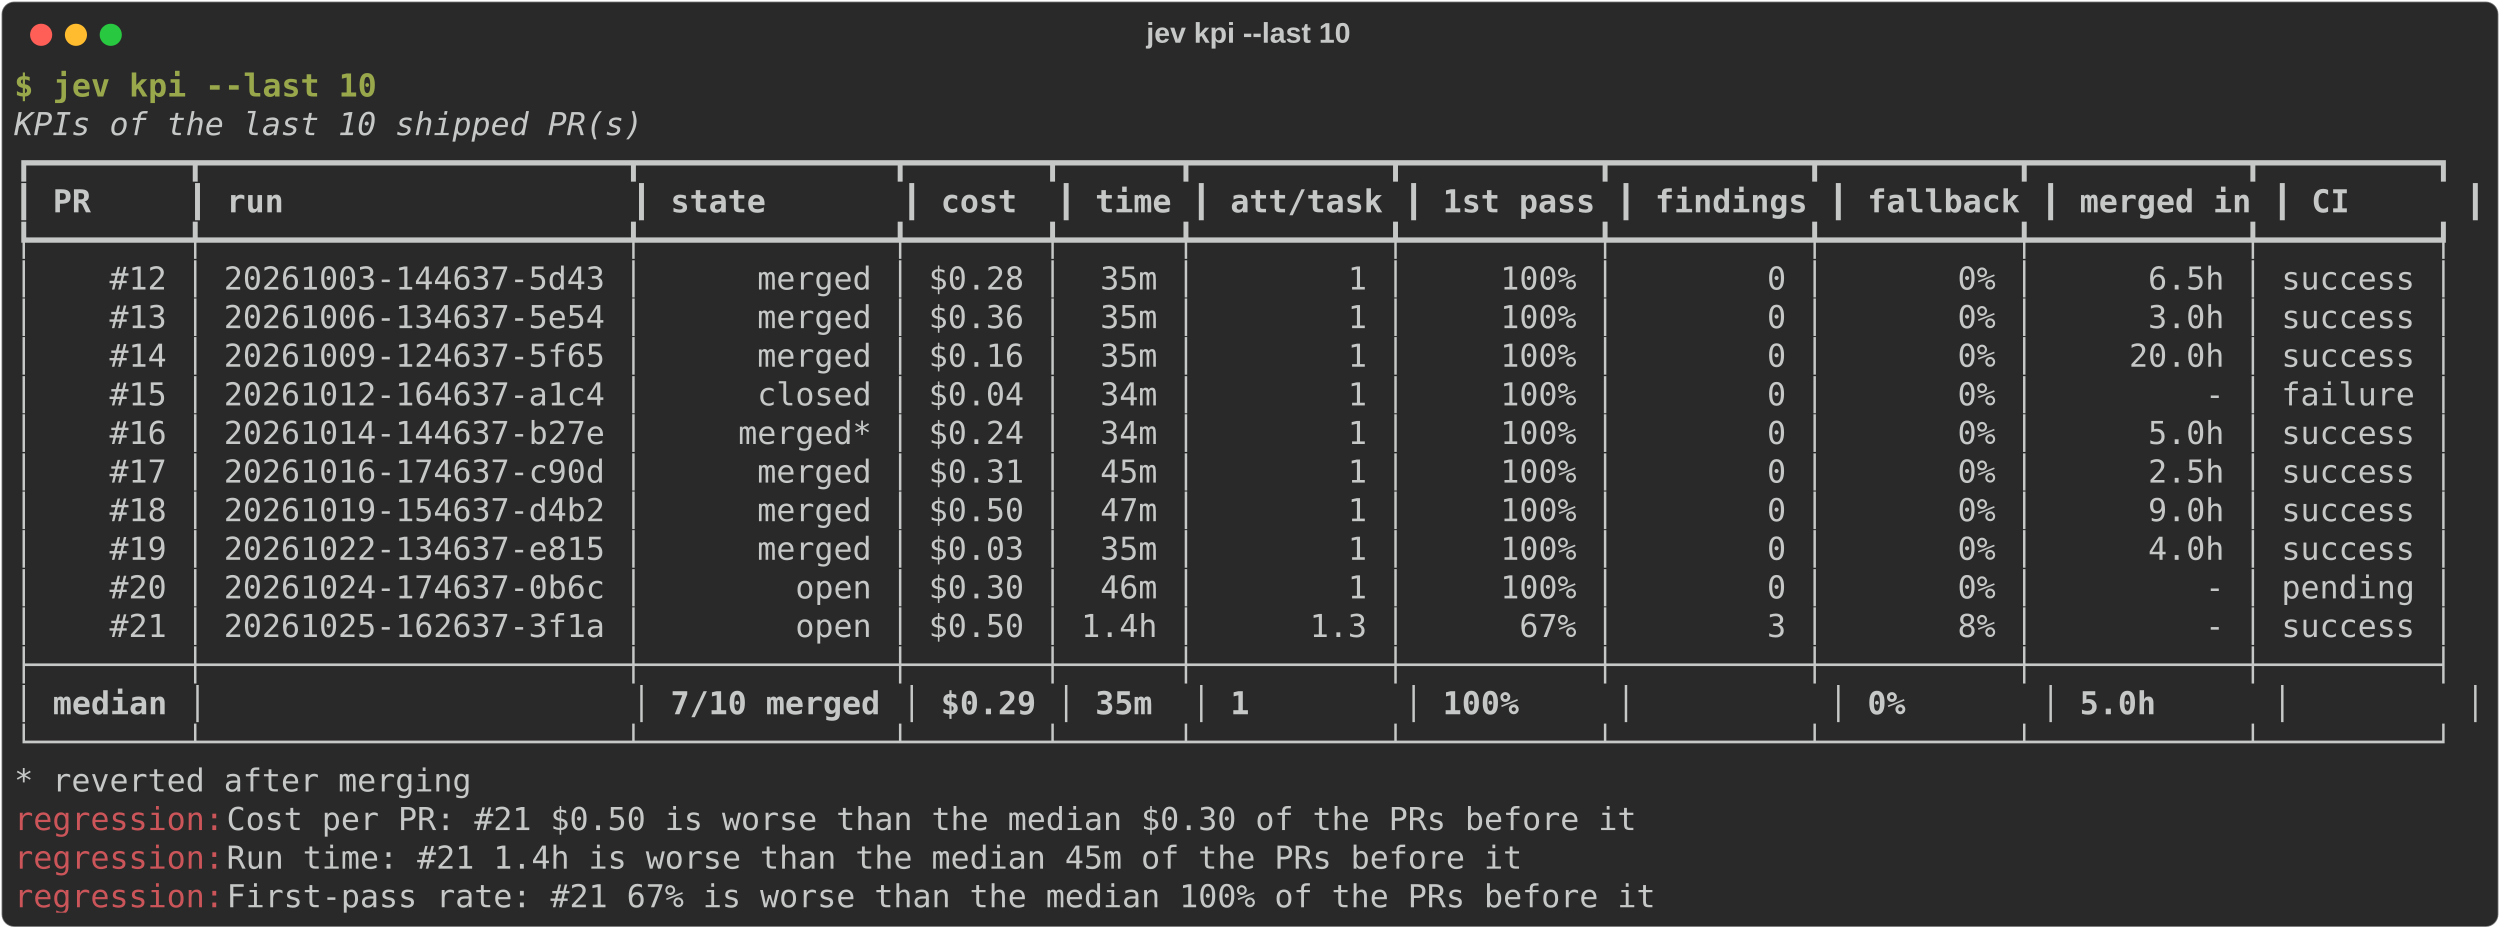
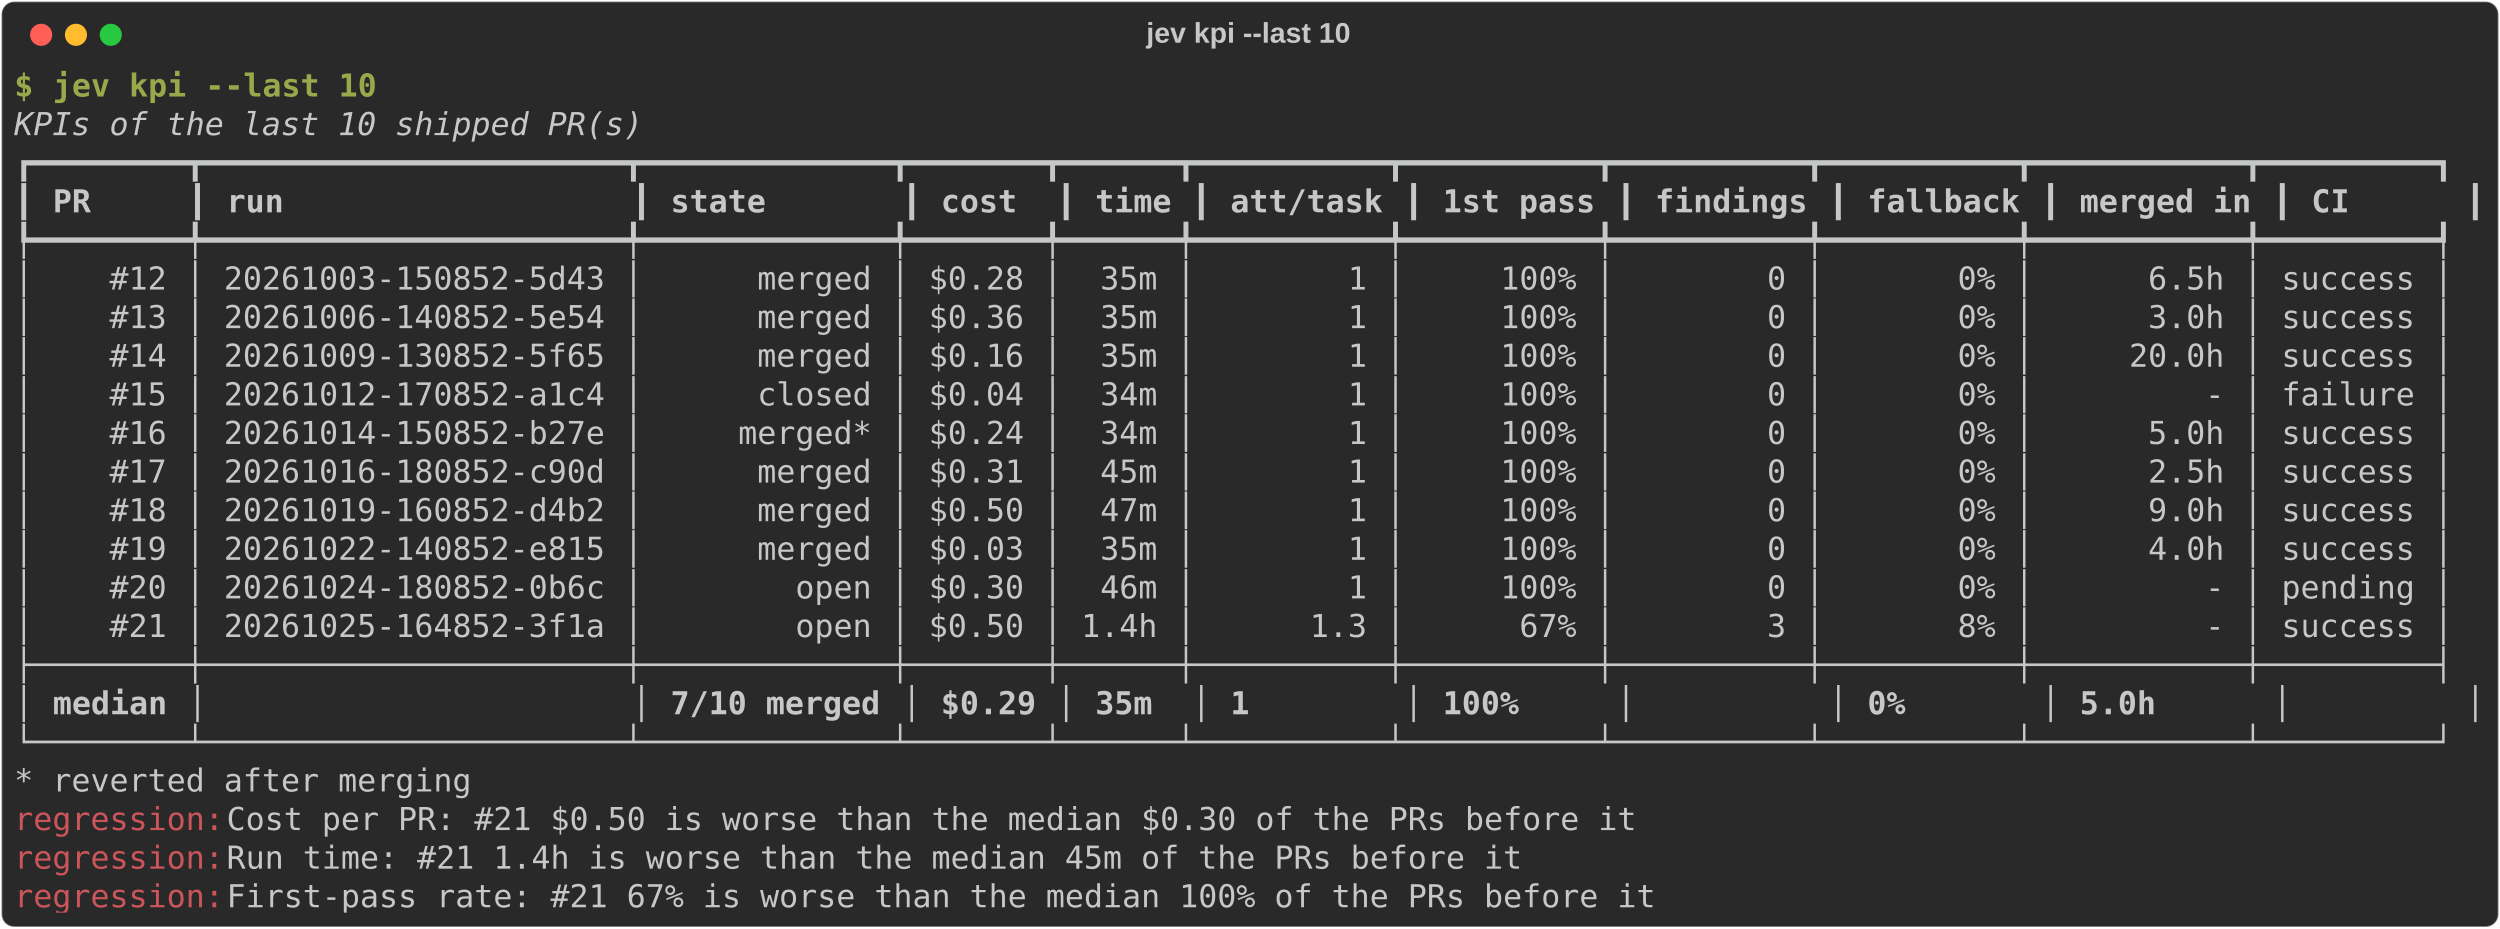
<svg xmlns="http://www.w3.org/2000/svg" class="rich-terminal" viewBox="0 0 1580 586.8">
  <style>

    @font-face {
        font-family: "Fira Code";
        src: local("FiraCode-Regular"),
                url("https://cdnjs.cloudflare.com/ajax/libs/firacode/6.2.0/woff2/FiraCode-Regular.woff2") format("woff2"),
                url("https://cdnjs.cloudflare.com/ajax/libs/firacode/6.2.0/woff/FiraCode-Regular.woff") format("woff");
        font-style: normal;
        font-weight: 400;
    }
    @font-face {
        font-family: "Fira Code";
        src: local("FiraCode-Bold"),
                url("https://cdnjs.cloudflare.com/ajax/libs/firacode/6.2.0/woff2/FiraCode-Bold.woff2") format("woff2"),
                url("https://cdnjs.cloudflare.com/ajax/libs/firacode/6.2.0/woff/FiraCode-Bold.woff") format("woff");
        font-style: bold;
        font-weight: 700;
    }

-     .terminal-1438994729-matrix {
+     .terminal-1716277510-matrix {
        font-family: Fira Code, monospace;
        font-size: 20px;
        line-height: 24.4px;
        font-variant-east-asian: full-width;
    }

-     .terminal-1438994729-title {
+     .terminal-1716277510-title {
        font-size: 18px;
        font-weight: bold;
        font-family: arial;
    }

-     .terminal-1438994729-r1 { fill: #98a84b;font-weight: bold }
- .terminal-1438994729-r2 { fill: #c5c8c6 }
- .terminal-1438994729-r3 { fill: #c5c8c6;font-style: italic; }
- .terminal-1438994729-r4 { fill: #c5c8c6;font-weight: bold }
- .terminal-1438994729-r5 { fill: #cc555a }
+     .terminal-1716277510-r1 { fill: #98a84b;font-weight: bold }
+ .terminal-1716277510-r2 { fill: #c5c8c6 }
+ .terminal-1716277510-r3 { fill: #c5c8c6;font-style: italic; }
+ .terminal-1716277510-r4 { fill: #c5c8c6;font-weight: bold }
+ .terminal-1716277510-r5 { fill: #cc555a }
    </style>
  <defs>
-     <clipPath id="terminal-1438994729-clip-terminal">
+     <clipPath id="terminal-1716277510-clip-terminal">
      <rect x="0" y="0" width="1560.6" height="535.8" />
    </clipPath>
-     <clipPath id="terminal-1438994729-line-0">
+     <clipPath id="terminal-1716277510-line-0">
      <rect x="0" y="1.5" width="1561.6" height="24.65" />
    </clipPath>
-     <clipPath id="terminal-1438994729-line-1">
+     <clipPath id="terminal-1716277510-line-1">
      <rect x="0" y="25.9" width="1561.6" height="24.65" />
    </clipPath>
-     <clipPath id="terminal-1438994729-line-2">
+     <clipPath id="terminal-1716277510-line-2">
      <rect x="0" y="50.3" width="1561.6" height="24.65" />
    </clipPath>
-     <clipPath id="terminal-1438994729-line-3">
+     <clipPath id="terminal-1716277510-line-3">
      <rect x="0" y="74.7" width="1561.6" height="24.65" />
    </clipPath>
-     <clipPath id="terminal-1438994729-line-4">
+     <clipPath id="terminal-1716277510-line-4">
      <rect x="0" y="99.1" width="1561.6" height="24.65" />
    </clipPath>
-     <clipPath id="terminal-1438994729-line-5">
+     <clipPath id="terminal-1716277510-line-5">
      <rect x="0" y="123.5" width="1561.6" height="24.65" />
    </clipPath>
-     <clipPath id="terminal-1438994729-line-6">
+     <clipPath id="terminal-1716277510-line-6">
      <rect x="0" y="147.9" width="1561.6" height="24.65" />
    </clipPath>
-     <clipPath id="terminal-1438994729-line-7">
+     <clipPath id="terminal-1716277510-line-7">
      <rect x="0" y="172.3" width="1561.6" height="24.65" />
    </clipPath>
-     <clipPath id="terminal-1438994729-line-8">
+     <clipPath id="terminal-1716277510-line-8">
      <rect x="0" y="196.7" width="1561.6" height="24.65" />
    </clipPath>
-     <clipPath id="terminal-1438994729-line-9">
+     <clipPath id="terminal-1716277510-line-9">
      <rect x="0" y="221.1" width="1561.6" height="24.65" />
    </clipPath>
-     <clipPath id="terminal-1438994729-line-10">
+     <clipPath id="terminal-1716277510-line-10">
      <rect x="0" y="245.5" width="1561.6" height="24.65" />
    </clipPath>
-     <clipPath id="terminal-1438994729-line-11">
+     <clipPath id="terminal-1716277510-line-11">
      <rect x="0" y="269.9" width="1561.6" height="24.65" />
    </clipPath>
-     <clipPath id="terminal-1438994729-line-12">
+     <clipPath id="terminal-1716277510-line-12">
      <rect x="0" y="294.3" width="1561.6" height="24.65" />
    </clipPath>
-     <clipPath id="terminal-1438994729-line-13">
+     <clipPath id="terminal-1716277510-line-13">
      <rect x="0" y="318.7" width="1561.6" height="24.65" />
    </clipPath>
-     <clipPath id="terminal-1438994729-line-14">
+     <clipPath id="terminal-1716277510-line-14">
      <rect x="0" y="343.1" width="1561.6" height="24.65" />
    </clipPath>
-     <clipPath id="terminal-1438994729-line-15">
+     <clipPath id="terminal-1716277510-line-15">
      <rect x="0" y="367.5" width="1561.6" height="24.65" />
    </clipPath>
-     <clipPath id="terminal-1438994729-line-16">
+     <clipPath id="terminal-1716277510-line-16">
      <rect x="0" y="391.9" width="1561.6" height="24.65" />
    </clipPath>
-     <clipPath id="terminal-1438994729-line-17">
+     <clipPath id="terminal-1716277510-line-17">
      <rect x="0" y="416.3" width="1561.6" height="24.65" />
    </clipPath>
-     <clipPath id="terminal-1438994729-line-18">
+     <clipPath id="terminal-1716277510-line-18">
      <rect x="0" y="440.7" width="1561.6" height="24.65" />
    </clipPath>
-     <clipPath id="terminal-1438994729-line-19">
+     <clipPath id="terminal-1716277510-line-19">
      <rect x="0" y="465.1" width="1561.6" height="24.65" />
    </clipPath>
-     <clipPath id="terminal-1438994729-line-20">
+     <clipPath id="terminal-1716277510-line-20">
      <rect x="0" y="489.5" width="1561.6" height="24.65" />
    </clipPath>
  </defs>
  <rect fill="#292929" stroke="rgba(255,255,255,0.35)" stroke-width="1" x="1" y="1" width="1578" height="584.8" rx="8" />
-   <text class="terminal-1438994729-title" fill="#c5c8c6" text-anchor="middle" x="789" y="27">jev kpi --last 10</text>
+   <text class="terminal-1716277510-title" fill="#c5c8c6" text-anchor="middle" x="789" y="27">jev kpi --last 10</text>
  <g transform="translate(26,22)">
    <circle cx="0" cy="0" r="7" fill="#ff5f57" />
    <circle cx="22" cy="0" r="7" fill="#febc2e" />
    <circle cx="44" cy="0" r="7" fill="#28c840" />
  </g>
-   <g transform="translate(9, 41)" clip-path="url(#terminal-1438994729-clip-terminal)">
-     <g class="terminal-1438994729-matrix">
-       <text class="terminal-1438994729-r1" x="0" y="20" textLength="24.4" clip-path="url(#terminal-1438994729-line-0)">$ </text>
-       <text class="terminal-1438994729-r1" x="24.4" y="20" textLength="207.4" clip-path="url(#terminal-1438994729-line-0)">jev kpi --last 10</text>
-       <text class="terminal-1438994729-r2" x="1561.6" y="20" textLength="12.2" clip-path="url(#terminal-1438994729-line-0)">
- </text>
-       <text class="terminal-1438994729-r3" x="0" y="44.4" textLength="1561.6" clip-path="url(#terminal-1438994729-line-1)">                                               KPIs of the last 10 shipped PR(s)                                                </text>
-       <text class="terminal-1438994729-r2" x="1561.6" y="44.4" textLength="12.2" clip-path="url(#terminal-1438994729-line-1)">
- </text>
-       <text class="terminal-1438994729-r2" x="0" y="68.8" textLength="1561.6" clip-path="url(#terminal-1438994729-line-2)">┏━━━━━━━━┳━━━━━━━━━━━━━━━━━━━━━━┳━━━━━━━━━━━━━┳━━━━━━━┳━━━━━━┳━━━━━━━━━━┳━━━━━━━━━━┳━━━━━━━━━━┳━━━━━━━━━━┳━━━━━━━━━━━┳━━━━━━━━━┓</text>
-       <text class="terminal-1438994729-r2" x="1561.6" y="68.8" textLength="12.2" clip-path="url(#terminal-1438994729-line-2)">
- </text>
-       <text class="terminal-1438994729-r2" x="0" y="93.2" textLength="12.2" clip-path="url(#terminal-1438994729-line-3)">┃</text>
-       <text class="terminal-1438994729-r4" x="24.4" y="93.2" textLength="73.2" clip-path="url(#terminal-1438994729-line-3)">    PR</text>
-       <text class="terminal-1438994729-r2" x="109.8" y="93.2" textLength="12.2" clip-path="url(#terminal-1438994729-line-3)">┃</text>
-       <text class="terminal-1438994729-r4" x="134.2" y="93.2" textLength="244" clip-path="url(#terminal-1438994729-line-3)">run                 </text>
-       <text class="terminal-1438994729-r2" x="390.4" y="93.2" textLength="12.2" clip-path="url(#terminal-1438994729-line-3)">┃</text>
-       <text class="terminal-1438994729-r4" x="414.8" y="93.2" textLength="134.2" clip-path="url(#terminal-1438994729-line-3)">      state</text>
-       <text class="terminal-1438994729-r2" x="561.2" y="93.2" textLength="12.2" clip-path="url(#terminal-1438994729-line-3)">┃</text>
-       <text class="terminal-1438994729-r4" x="585.6" y="93.2" textLength="61" clip-path="url(#terminal-1438994729-line-3)"> cost</text>
-       <text class="terminal-1438994729-r2" x="658.8" y="93.2" textLength="12.2" clip-path="url(#terminal-1438994729-line-3)">┃</text>
-       <text class="terminal-1438994729-r4" x="683.2" y="93.2" textLength="48.8" clip-path="url(#terminal-1438994729-line-3)">time</text>
-       <text class="terminal-1438994729-r2" x="744.2" y="93.2" textLength="12.2" clip-path="url(#terminal-1438994729-line-3)">┃</text>
-       <text class="terminal-1438994729-r4" x="768.6" y="93.2" textLength="97.6" clip-path="url(#terminal-1438994729-line-3)">att/task</text>
-       <text class="terminal-1438994729-r2" x="878.4" y="93.2" textLength="12.2" clip-path="url(#terminal-1438994729-line-3)">┃</text>
-       <text class="terminal-1438994729-r4" x="902.8" y="93.2" textLength="97.6" clip-path="url(#terminal-1438994729-line-3)">1st pass</text>
-       <text class="terminal-1438994729-r2" x="1012.6" y="93.2" textLength="12.2" clip-path="url(#terminal-1438994729-line-3)">┃</text>
-       <text class="terminal-1438994729-r4" x="1037" y="93.2" textLength="97.6" clip-path="url(#terminal-1438994729-line-3)">findings</text>
-       <text class="terminal-1438994729-r2" x="1146.8" y="93.2" textLength="12.2" clip-path="url(#terminal-1438994729-line-3)">┃</text>
-       <text class="terminal-1438994729-r4" x="1171.2" y="93.2" textLength="97.6" clip-path="url(#terminal-1438994729-line-3)">fallback</text>
-       <text class="terminal-1438994729-r2" x="1281" y="93.2" textLength="12.2" clip-path="url(#terminal-1438994729-line-3)">┃</text>
-       <text class="terminal-1438994729-r4" x="1305.4" y="93.2" textLength="109.8" clip-path="url(#terminal-1438994729-line-3)">merged in</text>
-       <text class="terminal-1438994729-r2" x="1427.4" y="93.2" textLength="12.2" clip-path="url(#terminal-1438994729-line-3)">┃</text>
-       <text class="terminal-1438994729-r4" x="1451.8" y="93.2" textLength="85.4" clip-path="url(#terminal-1438994729-line-3)">     CI</text>
-       <text class="terminal-1438994729-r2" x="1549.4" y="93.2" textLength="12.2" clip-path="url(#terminal-1438994729-line-3)">┃</text>
-       <text class="terminal-1438994729-r2" x="1561.6" y="93.2" textLength="12.2" clip-path="url(#terminal-1438994729-line-3)">
- </text>
-       <text class="terminal-1438994729-r2" x="0" y="117.6" textLength="1561.6" clip-path="url(#terminal-1438994729-line-4)">┡━━━━━━━━╇━━━━━━━━━━━━━━━━━━━━━━╇━━━━━━━━━━━━━╇━━━━━━━╇━━━━━━╇━━━━━━━━━━╇━━━━━━━━━━╇━━━━━━━━━━╇━━━━━━━━━━╇━━━━━━━━━━━╇━━━━━━━━━┩</text>
-       <text class="terminal-1438994729-r2" x="1561.6" y="117.6" textLength="12.2" clip-path="url(#terminal-1438994729-line-4)">
- </text>
-       <text class="terminal-1438994729-r2" x="0" y="142" textLength="1561.6" clip-path="url(#terminal-1438994729-line-5)">│    #12 │ 20261003-144637-5d43 │      merged │ $0.28 │  35m │        1 │     100% │        0 │       0% │      6.5h │ success │</text>
-       <text class="terminal-1438994729-r2" x="1561.6" y="142" textLength="12.2" clip-path="url(#terminal-1438994729-line-5)">
- </text>
-       <text class="terminal-1438994729-r2" x="0" y="166.4" textLength="1561.6" clip-path="url(#terminal-1438994729-line-6)">│    #13 │ 20261006-134637-5e54 │      merged │ $0.36 │  35m │        1 │     100% │        0 │       0% │      3.0h │ success │</text>
-       <text class="terminal-1438994729-r2" x="1561.6" y="166.4" textLength="12.2" clip-path="url(#terminal-1438994729-line-6)">
- </text>
-       <text class="terminal-1438994729-r2" x="0" y="190.8" textLength="1561.6" clip-path="url(#terminal-1438994729-line-7)">│    #14 │ 20261009-124637-5f65 │      merged │ $0.16 │  35m │        1 │     100% │        0 │       0% │     20.0h │ success │</text>
-       <text class="terminal-1438994729-r2" x="1561.6" y="190.8" textLength="12.2" clip-path="url(#terminal-1438994729-line-7)">
- </text>
-       <text class="terminal-1438994729-r2" x="0" y="215.2" textLength="1561.6" clip-path="url(#terminal-1438994729-line-8)">│    #15 │ 20261012-164637-a1c4 │      closed │ $0.04 │  34m │        1 │     100% │        0 │       0% │         - │ failure │</text>
-       <text class="terminal-1438994729-r2" x="1561.6" y="215.2" textLength="12.2" clip-path="url(#terminal-1438994729-line-8)">
- </text>
-       <text class="terminal-1438994729-r2" x="0" y="239.6" textLength="1561.6" clip-path="url(#terminal-1438994729-line-9)">│    #16 │ 20261014-144637-b27e │     merged* │ $0.24 │  34m │        1 │     100% │        0 │       0% │      5.0h │ success │</text>
-       <text class="terminal-1438994729-r2" x="1561.6" y="239.6" textLength="12.2" clip-path="url(#terminal-1438994729-line-9)">
- </text>
-       <text class="terminal-1438994729-r2" x="0" y="264" textLength="1561.6" clip-path="url(#terminal-1438994729-line-10)">│    #17 │ 20261016-174637-c90d │      merged │ $0.31 │  45m │        1 │     100% │        0 │       0% │      2.5h │ success │</text>
-       <text class="terminal-1438994729-r2" x="1561.6" y="264" textLength="12.2" clip-path="url(#terminal-1438994729-line-10)">
- </text>
-       <text class="terminal-1438994729-r2" x="0" y="288.4" textLength="1561.6" clip-path="url(#terminal-1438994729-line-11)">│    #18 │ 20261019-154637-d4b2 │      merged │ $0.50 │  47m │        1 │     100% │        0 │       0% │      9.0h │ success │</text>
-       <text class="terminal-1438994729-r2" x="1561.6" y="288.4" textLength="12.2" clip-path="url(#terminal-1438994729-line-11)">
- </text>
-       <text class="terminal-1438994729-r2" x="0" y="312.8" textLength="1561.6" clip-path="url(#terminal-1438994729-line-12)">│    #19 │ 20261022-134637-e815 │      merged │ $0.03 │  35m │        1 │     100% │        0 │       0% │      4.0h │ success │</text>
-       <text class="terminal-1438994729-r2" x="1561.6" y="312.8" textLength="12.2" clip-path="url(#terminal-1438994729-line-12)">
- </text>
-       <text class="terminal-1438994729-r2" x="0" y="337.2" textLength="1561.6" clip-path="url(#terminal-1438994729-line-13)">│    #20 │ 20261024-174637-0b6c │        open │ $0.30 │  46m │        1 │     100% │        0 │       0% │         - │ pending │</text>
-       <text class="terminal-1438994729-r2" x="1561.6" y="337.2" textLength="12.2" clip-path="url(#terminal-1438994729-line-13)">
- </text>
-       <text class="terminal-1438994729-r2" x="0" y="361.6" textLength="1561.6" clip-path="url(#terminal-1438994729-line-14)">│    #21 │ 20261025-162637-3f1a │        open │ $0.50 │ 1.4h │      1.3 │      67% │        3 │       8% │         - │ success │</text>
-       <text class="terminal-1438994729-r2" x="1561.6" y="361.6" textLength="12.2" clip-path="url(#terminal-1438994729-line-14)">
- </text>
-       <text class="terminal-1438994729-r2" x="0" y="386" textLength="1561.6" clip-path="url(#terminal-1438994729-line-15)">├────────┼──────────────────────┼─────────────┼───────┼──────┼──────────┼──────────┼──────────┼──────────┼───────────┼─────────┤</text>
-       <text class="terminal-1438994729-r2" x="1561.6" y="386" textLength="12.2" clip-path="url(#terminal-1438994729-line-15)">
- </text>
-       <text class="terminal-1438994729-r2" x="0" y="410.4" textLength="12.2" clip-path="url(#terminal-1438994729-line-16)">│</text>
-       <text class="terminal-1438994729-r4" x="24.4" y="410.4" textLength="73.2" clip-path="url(#terminal-1438994729-line-16)">median</text>
-       <text class="terminal-1438994729-r2" x="109.8" y="410.4" textLength="12.2" clip-path="url(#terminal-1438994729-line-16)">│</text>
-       <text class="terminal-1438994729-r2" x="390.4" y="410.4" textLength="12.2" clip-path="url(#terminal-1438994729-line-16)">│</text>
-       <text class="terminal-1438994729-r4" x="414.8" y="410.4" textLength="134.2" clip-path="url(#terminal-1438994729-line-16)">7/10 merged</text>
-       <text class="terminal-1438994729-r2" x="561.2" y="410.4" textLength="12.2" clip-path="url(#terminal-1438994729-line-16)">│</text>
-       <text class="terminal-1438994729-r4" x="585.6" y="410.4" textLength="61" clip-path="url(#terminal-1438994729-line-16)">$0.29</text>
-       <text class="terminal-1438994729-r2" x="658.8" y="410.4" textLength="12.2" clip-path="url(#terminal-1438994729-line-16)">│</text>
-       <text class="terminal-1438994729-r4" x="683.2" y="410.4" textLength="48.8" clip-path="url(#terminal-1438994729-line-16)"> 35m</text>
-       <text class="terminal-1438994729-r2" x="744.2" y="410.4" textLength="12.2" clip-path="url(#terminal-1438994729-line-16)">│</text>
-       <text class="terminal-1438994729-r4" x="768.6" y="410.4" textLength="97.6" clip-path="url(#terminal-1438994729-line-16)">       1</text>
-       <text class="terminal-1438994729-r2" x="878.4" y="410.4" textLength="12.2" clip-path="url(#terminal-1438994729-line-16)">│</text>
-       <text class="terminal-1438994729-r4" x="902.8" y="410.4" textLength="97.6" clip-path="url(#terminal-1438994729-line-16)">    100%</text>
-       <text class="terminal-1438994729-r2" x="1012.6" y="410.4" textLength="12.2" clip-path="url(#terminal-1438994729-line-16)">│</text>
-       <text class="terminal-1438994729-r2" x="1146.8" y="410.4" textLength="12.2" clip-path="url(#terminal-1438994729-line-16)">│</text>
-       <text class="terminal-1438994729-r4" x="1171.2" y="410.4" textLength="97.6" clip-path="url(#terminal-1438994729-line-16)">      0%</text>
-       <text class="terminal-1438994729-r2" x="1281" y="410.4" textLength="12.2" clip-path="url(#terminal-1438994729-line-16)">│</text>
-       <text class="terminal-1438994729-r4" x="1305.4" y="410.4" textLength="109.8" clip-path="url(#terminal-1438994729-line-16)">     5.0h</text>
-       <text class="terminal-1438994729-r2" x="1427.4" y="410.4" textLength="12.2" clip-path="url(#terminal-1438994729-line-16)">│</text>
-       <text class="terminal-1438994729-r2" x="1549.4" y="410.4" textLength="12.2" clip-path="url(#terminal-1438994729-line-16)">│</text>
-       <text class="terminal-1438994729-r2" x="1561.6" y="410.4" textLength="12.2" clip-path="url(#terminal-1438994729-line-16)">
- </text>
-       <text class="terminal-1438994729-r2" x="0" y="434.8" textLength="1561.6" clip-path="url(#terminal-1438994729-line-17)">└────────┴──────────────────────┴─────────────┴───────┴──────┴──────────┴──────────┴──────────┴──────────┴───────────┴─────────┘</text>
-       <text class="terminal-1438994729-r2" x="1561.6" y="434.8" textLength="12.2" clip-path="url(#terminal-1438994729-line-17)">
- </text>
-       <text class="terminal-1438994729-r2" x="0" y="459.2" textLength="292.8" clip-path="url(#terminal-1438994729-line-18)">* reverted after merging</text>
-       <text class="terminal-1438994729-r2" x="1561.6" y="459.2" textLength="12.2" clip-path="url(#terminal-1438994729-line-18)">
- </text>
-       <text class="terminal-1438994729-r5" x="0" y="483.6" textLength="134.2" clip-path="url(#terminal-1438994729-line-19)">regression:</text>
-       <text class="terminal-1438994729-r2" x="134.2" y="483.6" textLength="915" clip-path="url(#terminal-1438994729-line-19)"> Cost per PR: #21 $0.50 is worse than the median $0.30 of the PRs before it</text>
-       <text class="terminal-1438994729-r2" x="1561.6" y="483.6" textLength="12.2" clip-path="url(#terminal-1438994729-line-19)">
- </text>
-       <text class="terminal-1438994729-r5" x="0" y="508" textLength="134.2" clip-path="url(#terminal-1438994729-line-20)">regression:</text>
-       <text class="terminal-1438994729-r2" x="134.2" y="508" textLength="841.8" clip-path="url(#terminal-1438994729-line-20)"> Run time: #21 1.4h is worse than the median 45m of the PRs before it</text>
-       <text class="terminal-1438994729-r2" x="1561.6" y="508" textLength="12.2" clip-path="url(#terminal-1438994729-line-20)">
- </text>
-       <text class="terminal-1438994729-r5" x="0" y="532.4" textLength="134.2" clip-path="url(#terminal-1438994729-line-21)">regression:</text>
-       <text class="terminal-1438994729-r2" x="134.2" y="532.4" textLength="927.2" clip-path="url(#terminal-1438994729-line-21)"> First-pass rate: #21 67% is worse than the median 100% of the PRs before it</text>
-       <text class="terminal-1438994729-r2" x="1561.6" y="532.4" textLength="12.2" clip-path="url(#terminal-1438994729-line-21)">
+   <g transform="translate(9, 41)" clip-path="url(#terminal-1716277510-clip-terminal)">
+     <g class="terminal-1716277510-matrix">
+       <text class="terminal-1716277510-r1" x="0" y="20" textLength="24.4" clip-path="url(#terminal-1716277510-line-0)">$ </text>
+       <text class="terminal-1716277510-r1" x="24.4" y="20" textLength="207.4" clip-path="url(#terminal-1716277510-line-0)">jev kpi --last 10</text>
+       <text class="terminal-1716277510-r2" x="1561.6" y="20" textLength="12.2" clip-path="url(#terminal-1716277510-line-0)">
+ </text>
+       <text class="terminal-1716277510-r3" x="0" y="44.4" textLength="1561.6" clip-path="url(#terminal-1716277510-line-1)">                                               KPIs of the last 10 shipped PR(s)                                                </text>
+       <text class="terminal-1716277510-r2" x="1561.6" y="44.4" textLength="12.2" clip-path="url(#terminal-1716277510-line-1)">
+ </text>
+       <text class="terminal-1716277510-r2" x="0" y="68.8" textLength="1561.6" clip-path="url(#terminal-1716277510-line-2)">┏━━━━━━━━┳━━━━━━━━━━━━━━━━━━━━━━┳━━━━━━━━━━━━━┳━━━━━━━┳━━━━━━┳━━━━━━━━━━┳━━━━━━━━━━┳━━━━━━━━━━┳━━━━━━━━━━┳━━━━━━━━━━━┳━━━━━━━━━┓</text>
+       <text class="terminal-1716277510-r2" x="1561.6" y="68.8" textLength="12.2" clip-path="url(#terminal-1716277510-line-2)">
+ </text>
+       <text class="terminal-1716277510-r2" x="0" y="93.2" textLength="12.2" clip-path="url(#terminal-1716277510-line-3)">┃</text>
+       <text class="terminal-1716277510-r4" x="24.4" y="93.2" textLength="73.2" clip-path="url(#terminal-1716277510-line-3)">    PR</text>
+       <text class="terminal-1716277510-r2" x="109.8" y="93.2" textLength="12.2" clip-path="url(#terminal-1716277510-line-3)">┃</text>
+       <text class="terminal-1716277510-r4" x="134.2" y="93.2" textLength="244" clip-path="url(#terminal-1716277510-line-3)">run                 </text>
+       <text class="terminal-1716277510-r2" x="390.4" y="93.2" textLength="12.2" clip-path="url(#terminal-1716277510-line-3)">┃</text>
+       <text class="terminal-1716277510-r4" x="414.8" y="93.2" textLength="134.2" clip-path="url(#terminal-1716277510-line-3)">      state</text>
+       <text class="terminal-1716277510-r2" x="561.2" y="93.2" textLength="12.2" clip-path="url(#terminal-1716277510-line-3)">┃</text>
+       <text class="terminal-1716277510-r4" x="585.6" y="93.2" textLength="61" clip-path="url(#terminal-1716277510-line-3)"> cost</text>
+       <text class="terminal-1716277510-r2" x="658.8" y="93.2" textLength="12.2" clip-path="url(#terminal-1716277510-line-3)">┃</text>
+       <text class="terminal-1716277510-r4" x="683.2" y="93.2" textLength="48.8" clip-path="url(#terminal-1716277510-line-3)">time</text>
+       <text class="terminal-1716277510-r2" x="744.2" y="93.2" textLength="12.2" clip-path="url(#terminal-1716277510-line-3)">┃</text>
+       <text class="terminal-1716277510-r4" x="768.6" y="93.2" textLength="97.6" clip-path="url(#terminal-1716277510-line-3)">att/task</text>
+       <text class="terminal-1716277510-r2" x="878.4" y="93.2" textLength="12.2" clip-path="url(#terminal-1716277510-line-3)">┃</text>
+       <text class="terminal-1716277510-r4" x="902.8" y="93.2" textLength="97.6" clip-path="url(#terminal-1716277510-line-3)">1st pass</text>
+       <text class="terminal-1716277510-r2" x="1012.6" y="93.2" textLength="12.2" clip-path="url(#terminal-1716277510-line-3)">┃</text>
+       <text class="terminal-1716277510-r4" x="1037" y="93.2" textLength="97.6" clip-path="url(#terminal-1716277510-line-3)">findings</text>
+       <text class="terminal-1716277510-r2" x="1146.8" y="93.2" textLength="12.2" clip-path="url(#terminal-1716277510-line-3)">┃</text>
+       <text class="terminal-1716277510-r4" x="1171.2" y="93.2" textLength="97.6" clip-path="url(#terminal-1716277510-line-3)">fallback</text>
+       <text class="terminal-1716277510-r2" x="1281" y="93.2" textLength="12.2" clip-path="url(#terminal-1716277510-line-3)">┃</text>
+       <text class="terminal-1716277510-r4" x="1305.4" y="93.2" textLength="109.8" clip-path="url(#terminal-1716277510-line-3)">merged in</text>
+       <text class="terminal-1716277510-r2" x="1427.4" y="93.2" textLength="12.2" clip-path="url(#terminal-1716277510-line-3)">┃</text>
+       <text class="terminal-1716277510-r4" x="1451.8" y="93.2" textLength="85.4" clip-path="url(#terminal-1716277510-line-3)">     CI</text>
+       <text class="terminal-1716277510-r2" x="1549.4" y="93.2" textLength="12.2" clip-path="url(#terminal-1716277510-line-3)">┃</text>
+       <text class="terminal-1716277510-r2" x="1561.6" y="93.2" textLength="12.2" clip-path="url(#terminal-1716277510-line-3)">
+ </text>
+       <text class="terminal-1716277510-r2" x="0" y="117.6" textLength="1561.6" clip-path="url(#terminal-1716277510-line-4)">┡━━━━━━━━╇━━━━━━━━━━━━━━━━━━━━━━╇━━━━━━━━━━━━━╇━━━━━━━╇━━━━━━╇━━━━━━━━━━╇━━━━━━━━━━╇━━━━━━━━━━╇━━━━━━━━━━╇━━━━━━━━━━━╇━━━━━━━━━┩</text>
+       <text class="terminal-1716277510-r2" x="1561.6" y="117.6" textLength="12.2" clip-path="url(#terminal-1716277510-line-4)">
+ </text>
+       <text class="terminal-1716277510-r2" x="0" y="142" textLength="1561.6" clip-path="url(#terminal-1716277510-line-5)">│    #12 │ 20261003-150852-5d43 │      merged │ $0.28 │  35m │        1 │     100% │        0 │       0% │      6.5h │ success │</text>
+       <text class="terminal-1716277510-r2" x="1561.6" y="142" textLength="12.2" clip-path="url(#terminal-1716277510-line-5)">
+ </text>
+       <text class="terminal-1716277510-r2" x="0" y="166.4" textLength="1561.6" clip-path="url(#terminal-1716277510-line-6)">│    #13 │ 20261006-140852-5e54 │      merged │ $0.36 │  35m │        1 │     100% │        0 │       0% │      3.0h │ success │</text>
+       <text class="terminal-1716277510-r2" x="1561.6" y="166.4" textLength="12.2" clip-path="url(#terminal-1716277510-line-6)">
+ </text>
+       <text class="terminal-1716277510-r2" x="0" y="190.8" textLength="1561.6" clip-path="url(#terminal-1716277510-line-7)">│    #14 │ 20261009-130852-5f65 │      merged │ $0.16 │  35m │        1 │     100% │        0 │       0% │     20.0h │ success │</text>
+       <text class="terminal-1716277510-r2" x="1561.6" y="190.8" textLength="12.2" clip-path="url(#terminal-1716277510-line-7)">
+ </text>
+       <text class="terminal-1716277510-r2" x="0" y="215.2" textLength="1561.6" clip-path="url(#terminal-1716277510-line-8)">│    #15 │ 20261012-170852-a1c4 │      closed │ $0.04 │  34m │        1 │     100% │        0 │       0% │         - │ failure │</text>
+       <text class="terminal-1716277510-r2" x="1561.6" y="215.2" textLength="12.2" clip-path="url(#terminal-1716277510-line-8)">
+ </text>
+       <text class="terminal-1716277510-r2" x="0" y="239.6" textLength="1561.6" clip-path="url(#terminal-1716277510-line-9)">│    #16 │ 20261014-150852-b27e │     merged* │ $0.24 │  34m │        1 │     100% │        0 │       0% │      5.0h │ success │</text>
+       <text class="terminal-1716277510-r2" x="1561.6" y="239.6" textLength="12.2" clip-path="url(#terminal-1716277510-line-9)">
+ </text>
+       <text class="terminal-1716277510-r2" x="0" y="264" textLength="1561.6" clip-path="url(#terminal-1716277510-line-10)">│    #17 │ 20261016-180852-c90d │      merged │ $0.31 │  45m │        1 │     100% │        0 │       0% │      2.5h │ success │</text>
+       <text class="terminal-1716277510-r2" x="1561.6" y="264" textLength="12.2" clip-path="url(#terminal-1716277510-line-10)">
+ </text>
+       <text class="terminal-1716277510-r2" x="0" y="288.4" textLength="1561.6" clip-path="url(#terminal-1716277510-line-11)">│    #18 │ 20261019-160852-d4b2 │      merged │ $0.50 │  47m │        1 │     100% │        0 │       0% │      9.0h │ success │</text>
+       <text class="terminal-1716277510-r2" x="1561.6" y="288.4" textLength="12.2" clip-path="url(#terminal-1716277510-line-11)">
+ </text>
+       <text class="terminal-1716277510-r2" x="0" y="312.8" textLength="1561.6" clip-path="url(#terminal-1716277510-line-12)">│    #19 │ 20261022-140852-e815 │      merged │ $0.03 │  35m │        1 │     100% │        0 │       0% │      4.0h │ success │</text>
+       <text class="terminal-1716277510-r2" x="1561.6" y="312.8" textLength="12.2" clip-path="url(#terminal-1716277510-line-12)">
+ </text>
+       <text class="terminal-1716277510-r2" x="0" y="337.2" textLength="1561.6" clip-path="url(#terminal-1716277510-line-13)">│    #20 │ 20261024-180852-0b6c │        open │ $0.30 │  46m │        1 │     100% │        0 │       0% │         - │ pending │</text>
+       <text class="terminal-1716277510-r2" x="1561.6" y="337.2" textLength="12.2" clip-path="url(#terminal-1716277510-line-13)">
+ </text>
+       <text class="terminal-1716277510-r2" x="0" y="361.6" textLength="1561.6" clip-path="url(#terminal-1716277510-line-14)">│    #21 │ 20261025-164852-3f1a │        open │ $0.50 │ 1.4h │      1.3 │      67% │        3 │       8% │         - │ success │</text>
+       <text class="terminal-1716277510-r2" x="1561.6" y="361.6" textLength="12.2" clip-path="url(#terminal-1716277510-line-14)">
+ </text>
+       <text class="terminal-1716277510-r2" x="0" y="386" textLength="1561.6" clip-path="url(#terminal-1716277510-line-15)">├────────┼──────────────────────┼─────────────┼───────┼──────┼──────────┼──────────┼──────────┼──────────┼───────────┼─────────┤</text>
+       <text class="terminal-1716277510-r2" x="1561.6" y="386" textLength="12.2" clip-path="url(#terminal-1716277510-line-15)">
+ </text>
+       <text class="terminal-1716277510-r2" x="0" y="410.4" textLength="12.2" clip-path="url(#terminal-1716277510-line-16)">│</text>
+       <text class="terminal-1716277510-r4" x="24.4" y="410.4" textLength="73.2" clip-path="url(#terminal-1716277510-line-16)">median</text>
+       <text class="terminal-1716277510-r2" x="109.8" y="410.4" textLength="12.2" clip-path="url(#terminal-1716277510-line-16)">│</text>
+       <text class="terminal-1716277510-r2" x="390.4" y="410.4" textLength="12.2" clip-path="url(#terminal-1716277510-line-16)">│</text>
+       <text class="terminal-1716277510-r4" x="414.8" y="410.4" textLength="134.2" clip-path="url(#terminal-1716277510-line-16)">7/10 merged</text>
+       <text class="terminal-1716277510-r2" x="561.2" y="410.4" textLength="12.2" clip-path="url(#terminal-1716277510-line-16)">│</text>
+       <text class="terminal-1716277510-r4" x="585.6" y="410.4" textLength="61" clip-path="url(#terminal-1716277510-line-16)">$0.29</text>
+       <text class="terminal-1716277510-r2" x="658.8" y="410.4" textLength="12.2" clip-path="url(#terminal-1716277510-line-16)">│</text>
+       <text class="terminal-1716277510-r4" x="683.2" y="410.4" textLength="48.8" clip-path="url(#terminal-1716277510-line-16)"> 35m</text>
+       <text class="terminal-1716277510-r2" x="744.2" y="410.4" textLength="12.2" clip-path="url(#terminal-1716277510-line-16)">│</text>
+       <text class="terminal-1716277510-r4" x="768.6" y="410.4" textLength="97.6" clip-path="url(#terminal-1716277510-line-16)">       1</text>
+       <text class="terminal-1716277510-r2" x="878.4" y="410.4" textLength="12.2" clip-path="url(#terminal-1716277510-line-16)">│</text>
+       <text class="terminal-1716277510-r4" x="902.8" y="410.4" textLength="97.6" clip-path="url(#terminal-1716277510-line-16)">    100%</text>
+       <text class="terminal-1716277510-r2" x="1012.6" y="410.4" textLength="12.2" clip-path="url(#terminal-1716277510-line-16)">│</text>
+       <text class="terminal-1716277510-r2" x="1146.8" y="410.4" textLength="12.2" clip-path="url(#terminal-1716277510-line-16)">│</text>
+       <text class="terminal-1716277510-r4" x="1171.2" y="410.4" textLength="97.6" clip-path="url(#terminal-1716277510-line-16)">      0%</text>
+       <text class="terminal-1716277510-r2" x="1281" y="410.4" textLength="12.2" clip-path="url(#terminal-1716277510-line-16)">│</text>
+       <text class="terminal-1716277510-r4" x="1305.4" y="410.4" textLength="109.8" clip-path="url(#terminal-1716277510-line-16)">     5.0h</text>
+       <text class="terminal-1716277510-r2" x="1427.4" y="410.4" textLength="12.2" clip-path="url(#terminal-1716277510-line-16)">│</text>
+       <text class="terminal-1716277510-r2" x="1549.4" y="410.4" textLength="12.2" clip-path="url(#terminal-1716277510-line-16)">│</text>
+       <text class="terminal-1716277510-r2" x="1561.6" y="410.4" textLength="12.2" clip-path="url(#terminal-1716277510-line-16)">
+ </text>
+       <text class="terminal-1716277510-r2" x="0" y="434.8" textLength="1561.6" clip-path="url(#terminal-1716277510-line-17)">└────────┴──────────────────────┴─────────────┴───────┴──────┴──────────┴──────────┴──────────┴──────────┴───────────┴─────────┘</text>
+       <text class="terminal-1716277510-r2" x="1561.6" y="434.8" textLength="12.2" clip-path="url(#terminal-1716277510-line-17)">
+ </text>
+       <text class="terminal-1716277510-r2" x="0" y="459.2" textLength="292.8" clip-path="url(#terminal-1716277510-line-18)">* reverted after merging</text>
+       <text class="terminal-1716277510-r2" x="1561.6" y="459.2" textLength="12.2" clip-path="url(#terminal-1716277510-line-18)">
+ </text>
+       <text class="terminal-1716277510-r5" x="0" y="483.6" textLength="134.2" clip-path="url(#terminal-1716277510-line-19)">regression:</text>
+       <text class="terminal-1716277510-r2" x="134.2" y="483.6" textLength="915" clip-path="url(#terminal-1716277510-line-19)"> Cost per PR: #21 $0.50 is worse than the median $0.30 of the PRs before it</text>
+       <text class="terminal-1716277510-r2" x="1561.6" y="483.6" textLength="12.2" clip-path="url(#terminal-1716277510-line-19)">
+ </text>
+       <text class="terminal-1716277510-r5" x="0" y="508" textLength="134.2" clip-path="url(#terminal-1716277510-line-20)">regression:</text>
+       <text class="terminal-1716277510-r2" x="134.2" y="508" textLength="841.8" clip-path="url(#terminal-1716277510-line-20)"> Run time: #21 1.4h is worse than the median 45m of the PRs before it</text>
+       <text class="terminal-1716277510-r2" x="1561.6" y="508" textLength="12.2" clip-path="url(#terminal-1716277510-line-20)">
+ </text>
+       <text class="terminal-1716277510-r5" x="0" y="532.4" textLength="134.2" clip-path="url(#terminal-1716277510-line-21)">regression:</text>
+       <text class="terminal-1716277510-r2" x="134.2" y="532.4" textLength="927.2" clip-path="url(#terminal-1716277510-line-21)"> First-pass rate: #21 67% is worse than the median 100% of the PRs before it</text>
+       <text class="terminal-1716277510-r2" x="1561.6" y="532.4" textLength="12.2" clip-path="url(#terminal-1716277510-line-21)">
</text>
    </g>
  </g>
</svg>
